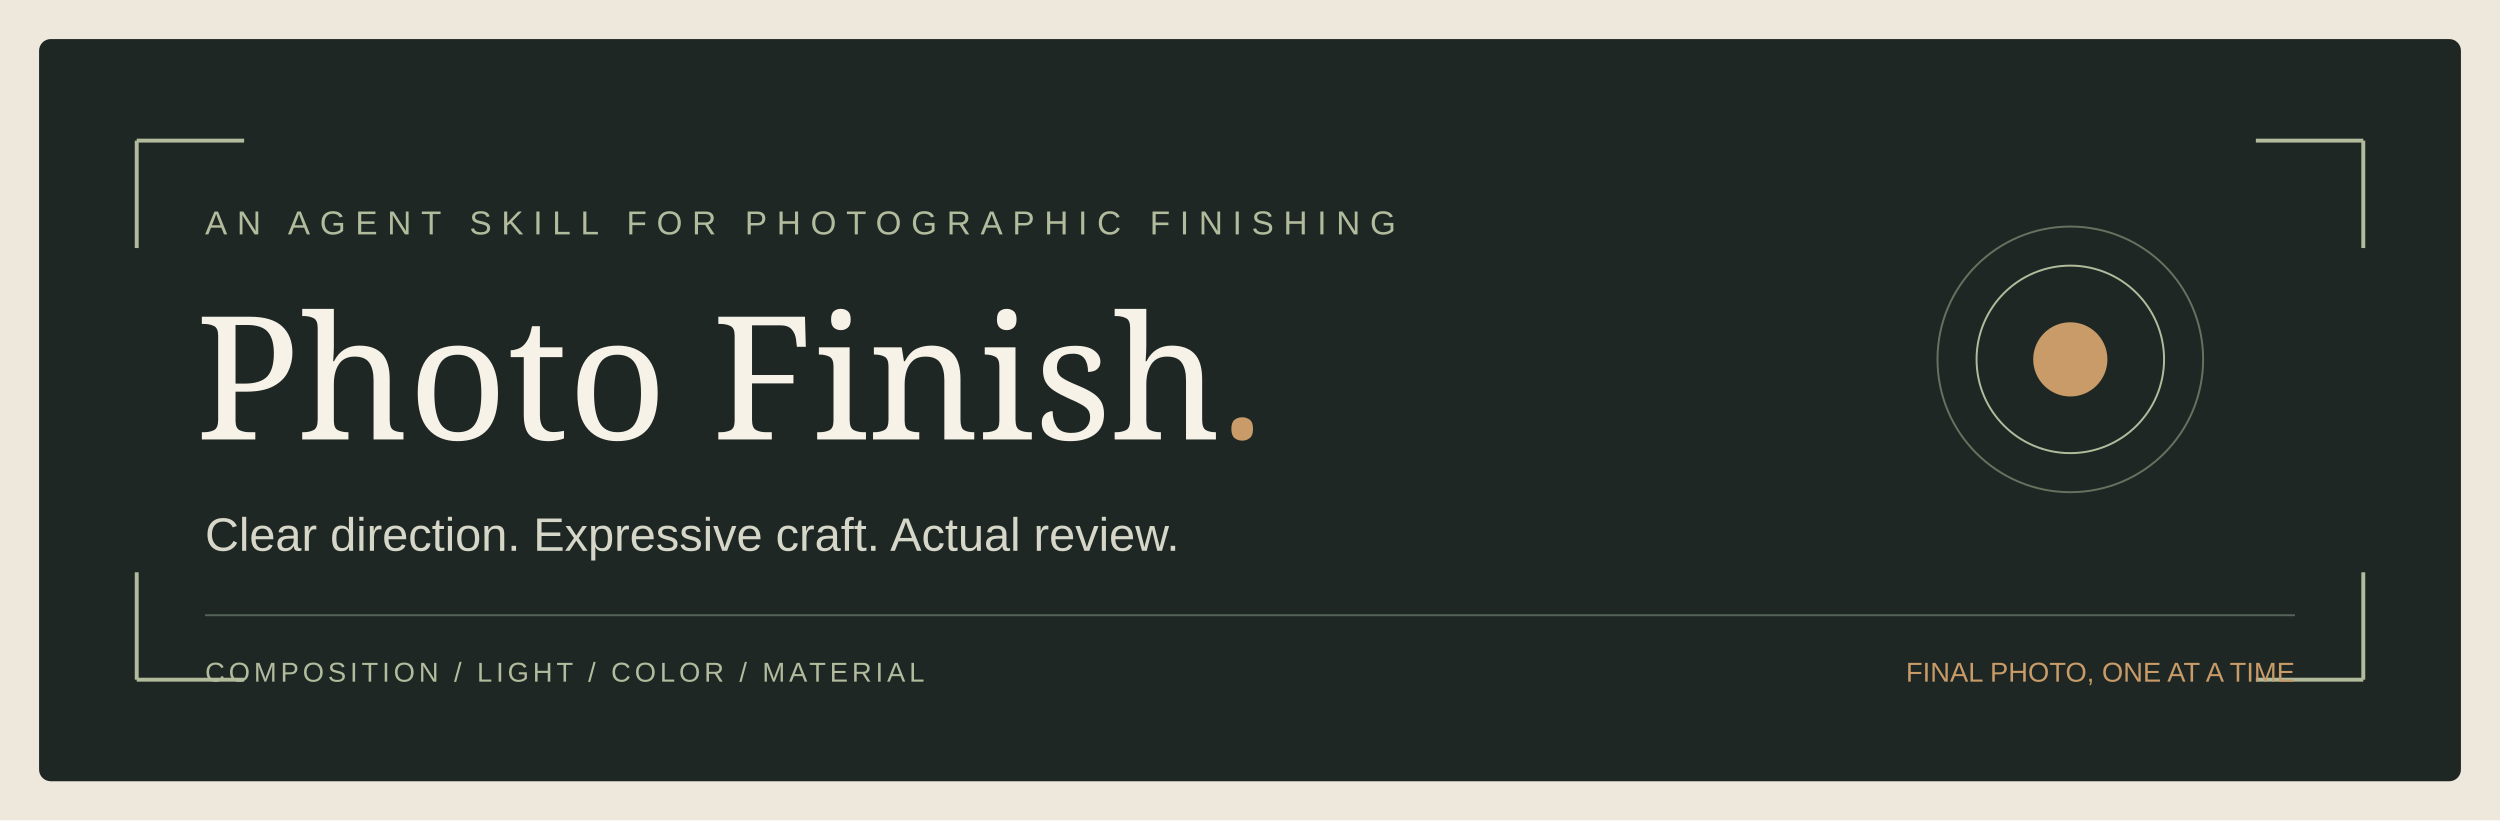
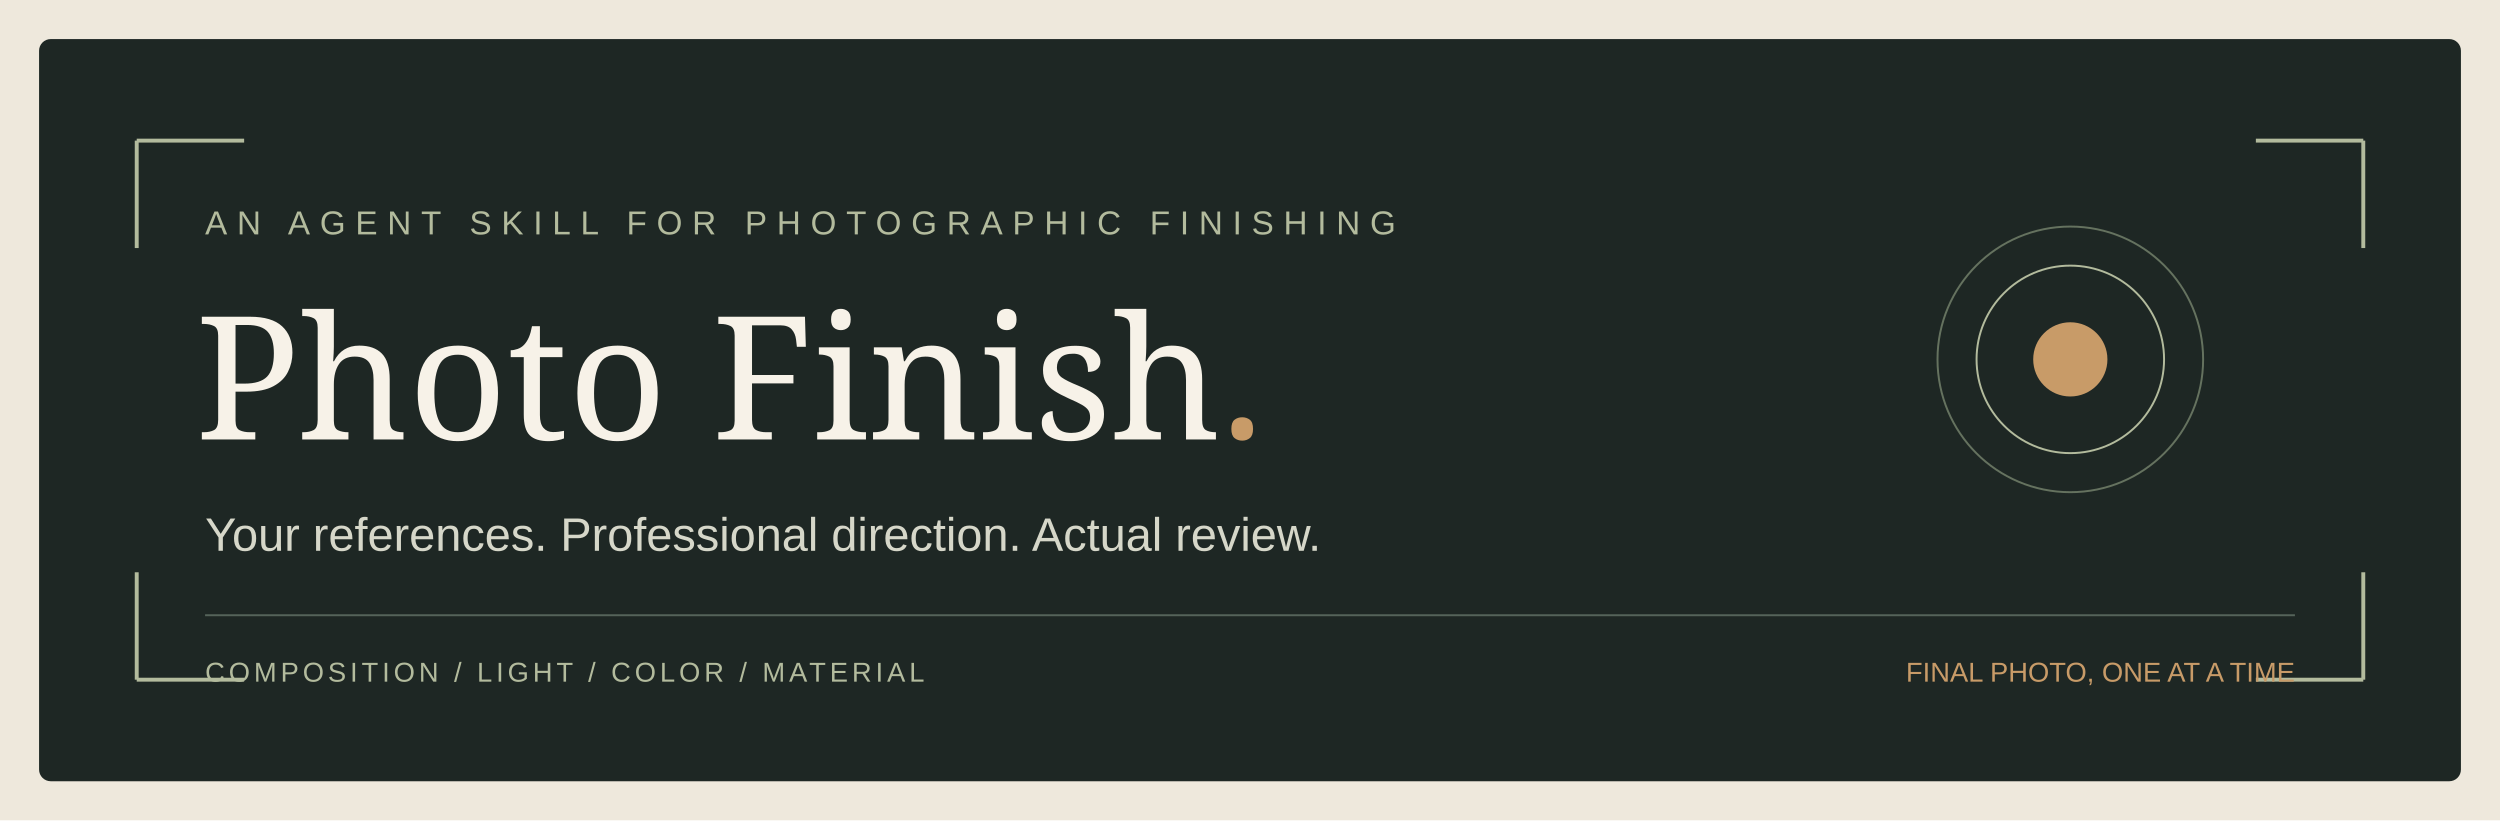
<svg xmlns="http://www.w3.org/2000/svg" width="1280" height="420" viewBox="0 0 1280 420" role="img" aria-labelledby="title desc">
  <rect width="1280" height="420" fill="#eee8dc" />
  <rect x="20" y="20" width="1240" height="380" rx="6" fill="#1e2724" />
  <path d="M70 72h55M70 72v55M1210 72h-55M1210 72v55M70 348h55M70 348v-55M1210 348h-55M1210 348v-55" stroke="#b3bb9d" stroke-width="2" fill="none" />
  <text x="105" y="120" fill="#b3bb9d" font-family="Arial,sans-serif" font-size="17" letter-spacing="5">AN AGENT SKILL FOR PHOTOGRAPHIC FINISHING</text>
  <text x="100" y="225" fill="#f7f2e8" font-family="Georgia,serif" font-size="88">Photo Finish<tspan fill="#c89b68">.</tspan>
  </text>
-   <text x="105" y="282" fill="#d6d7c9" font-family="Arial,sans-serif" font-size="24">Clear direction. Expressive craft. Actual review.</text>
+   <text x="105" y="282" fill="#d6d7c9" font-family="Arial,sans-serif" font-size="24">Your references. Professional direction. Actual review.</text>
  <line x1="105" y1="315" x2="1175" y2="315" stroke="#55635a" />
  <text x="105" y="349" fill="#b3bb9d" font-family="Arial,sans-serif" font-size="14" letter-spacing="2">COMPOSITION / LIGHT / COLOR / MATERIAL</text>
  <text x="1175" y="349" text-anchor="end" fill="#c89b68" font-family="Arial,sans-serif" font-size="14">FINAL PHOTO, ONE AT A TIME</text>
  <circle cx="1060" cy="184" r="68" fill="none" stroke="#65725f" stroke-width="1" />
  <circle cx="1060" cy="184" r="48" fill="none" stroke="#b3bb9d" stroke-width="1" />
  <circle cx="1060" cy="184" r="19" fill="#c89b68" />
</svg>
